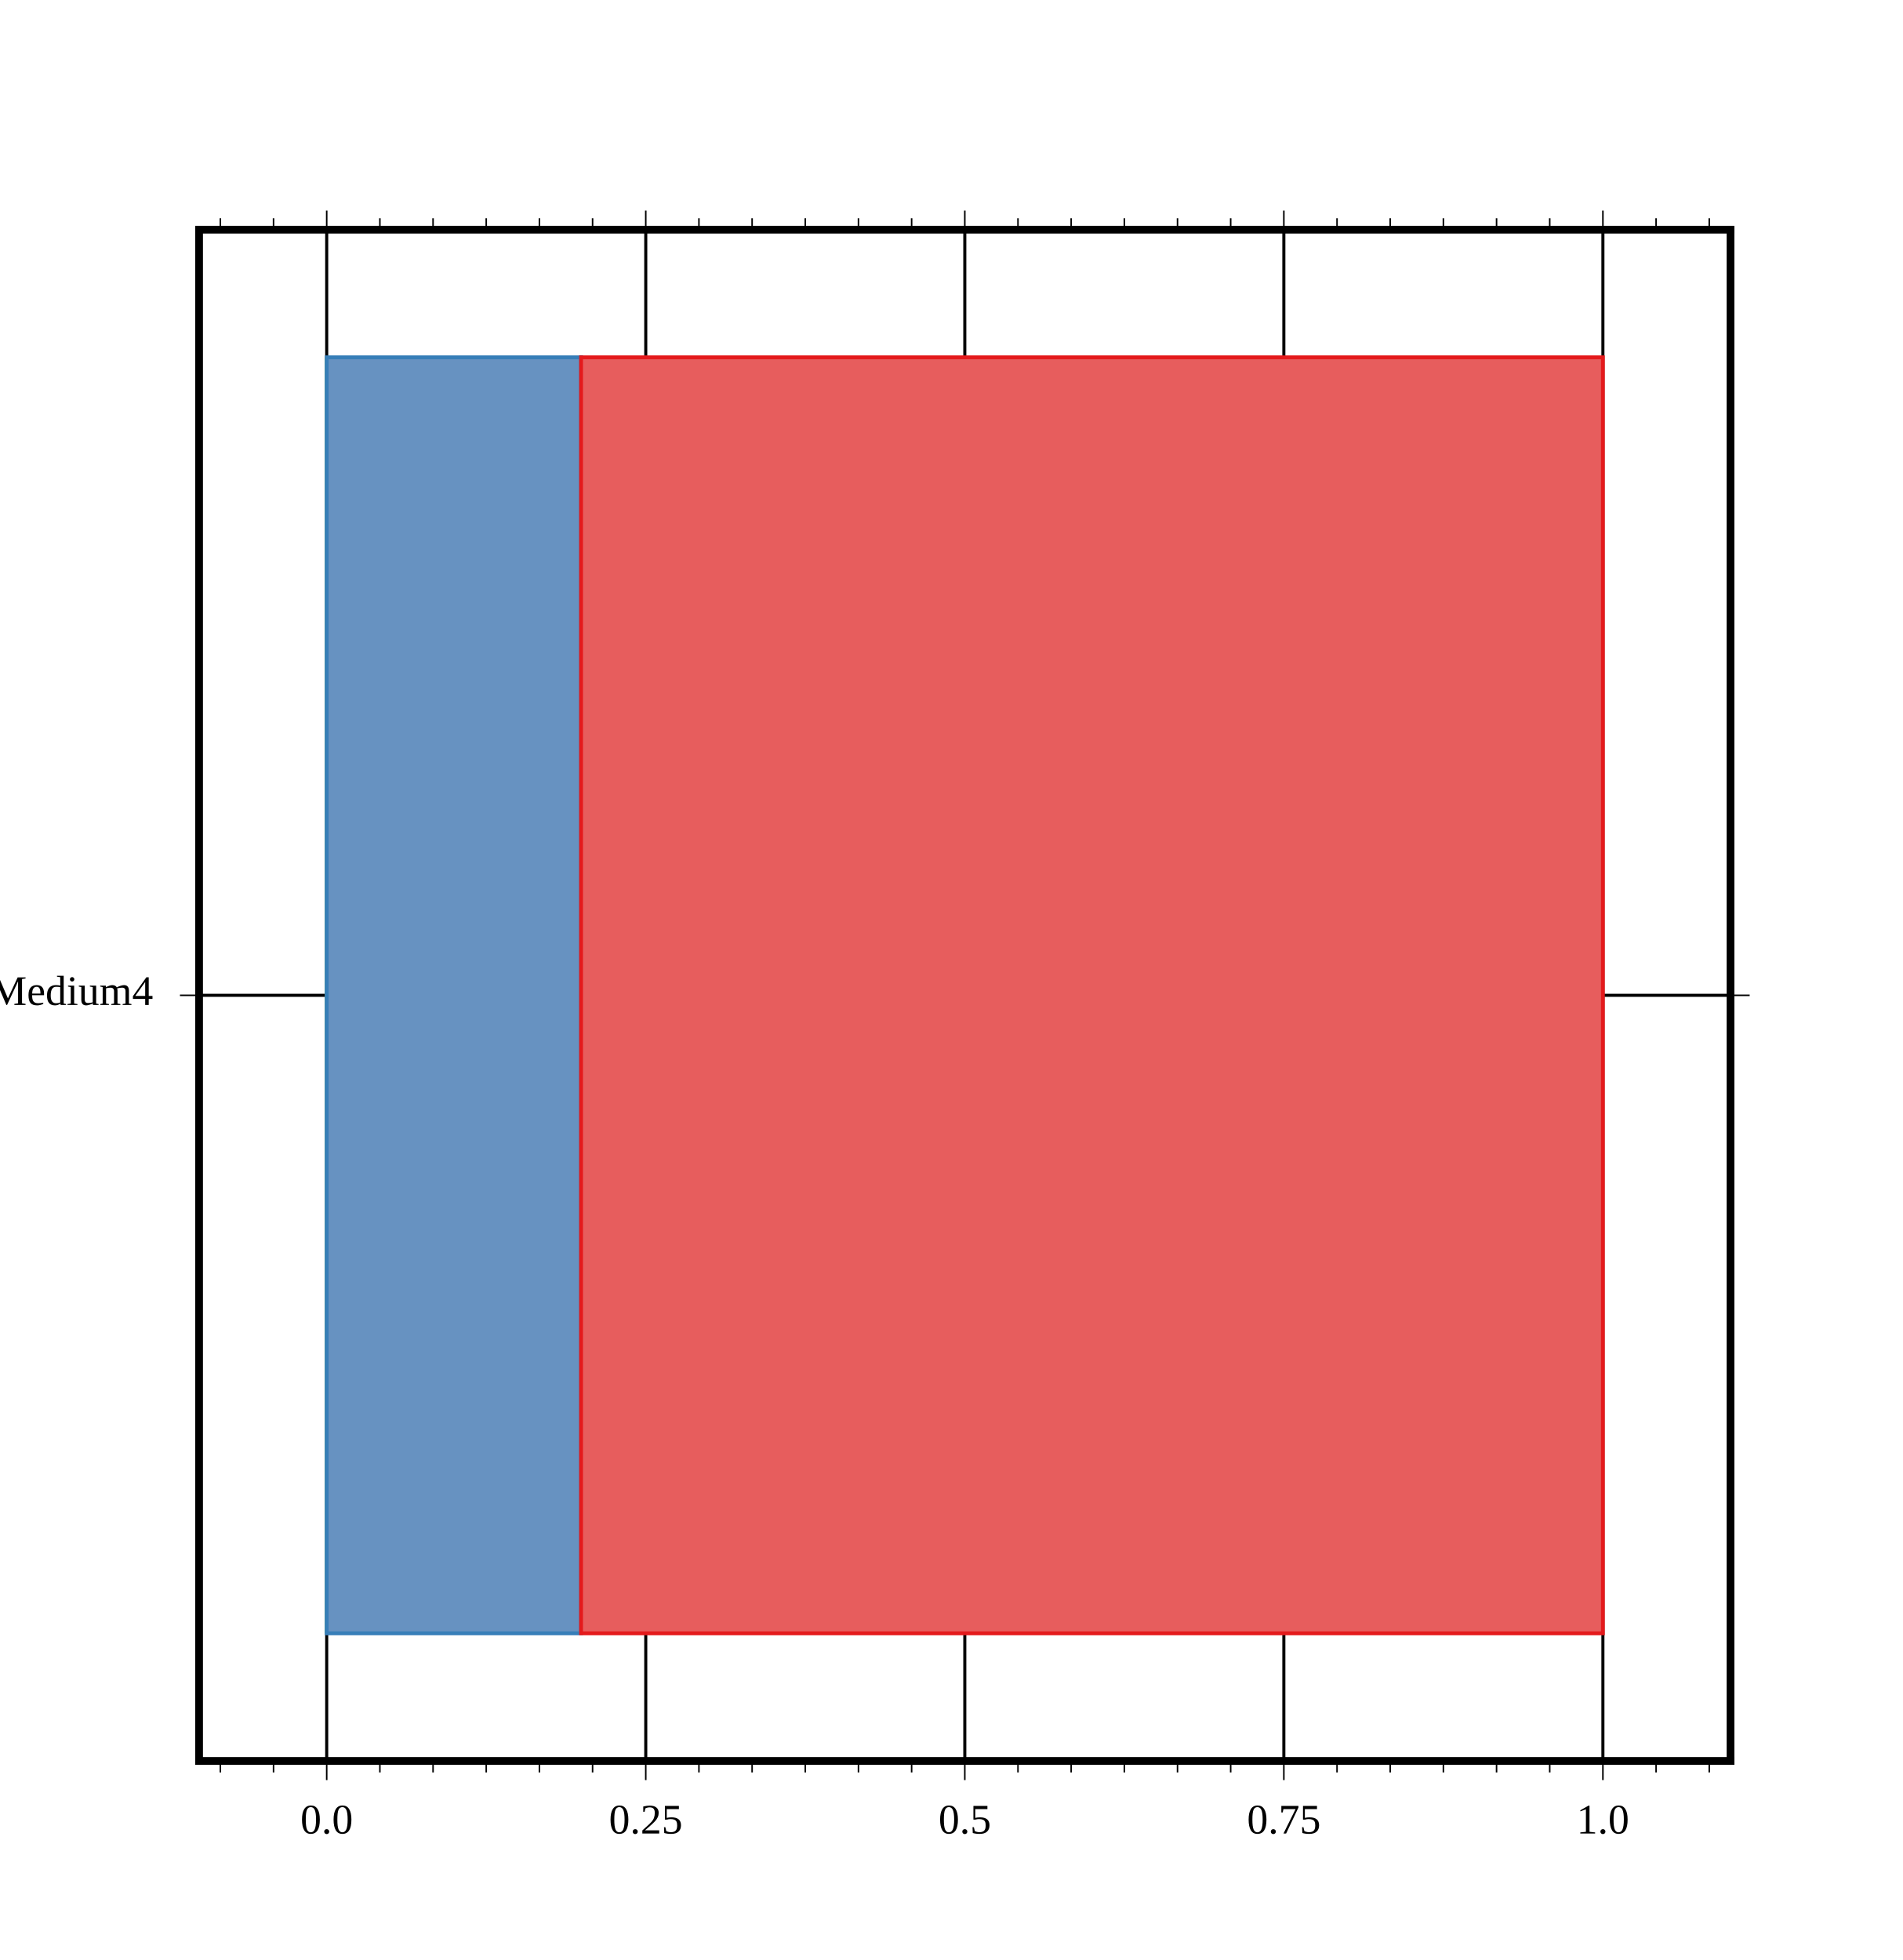
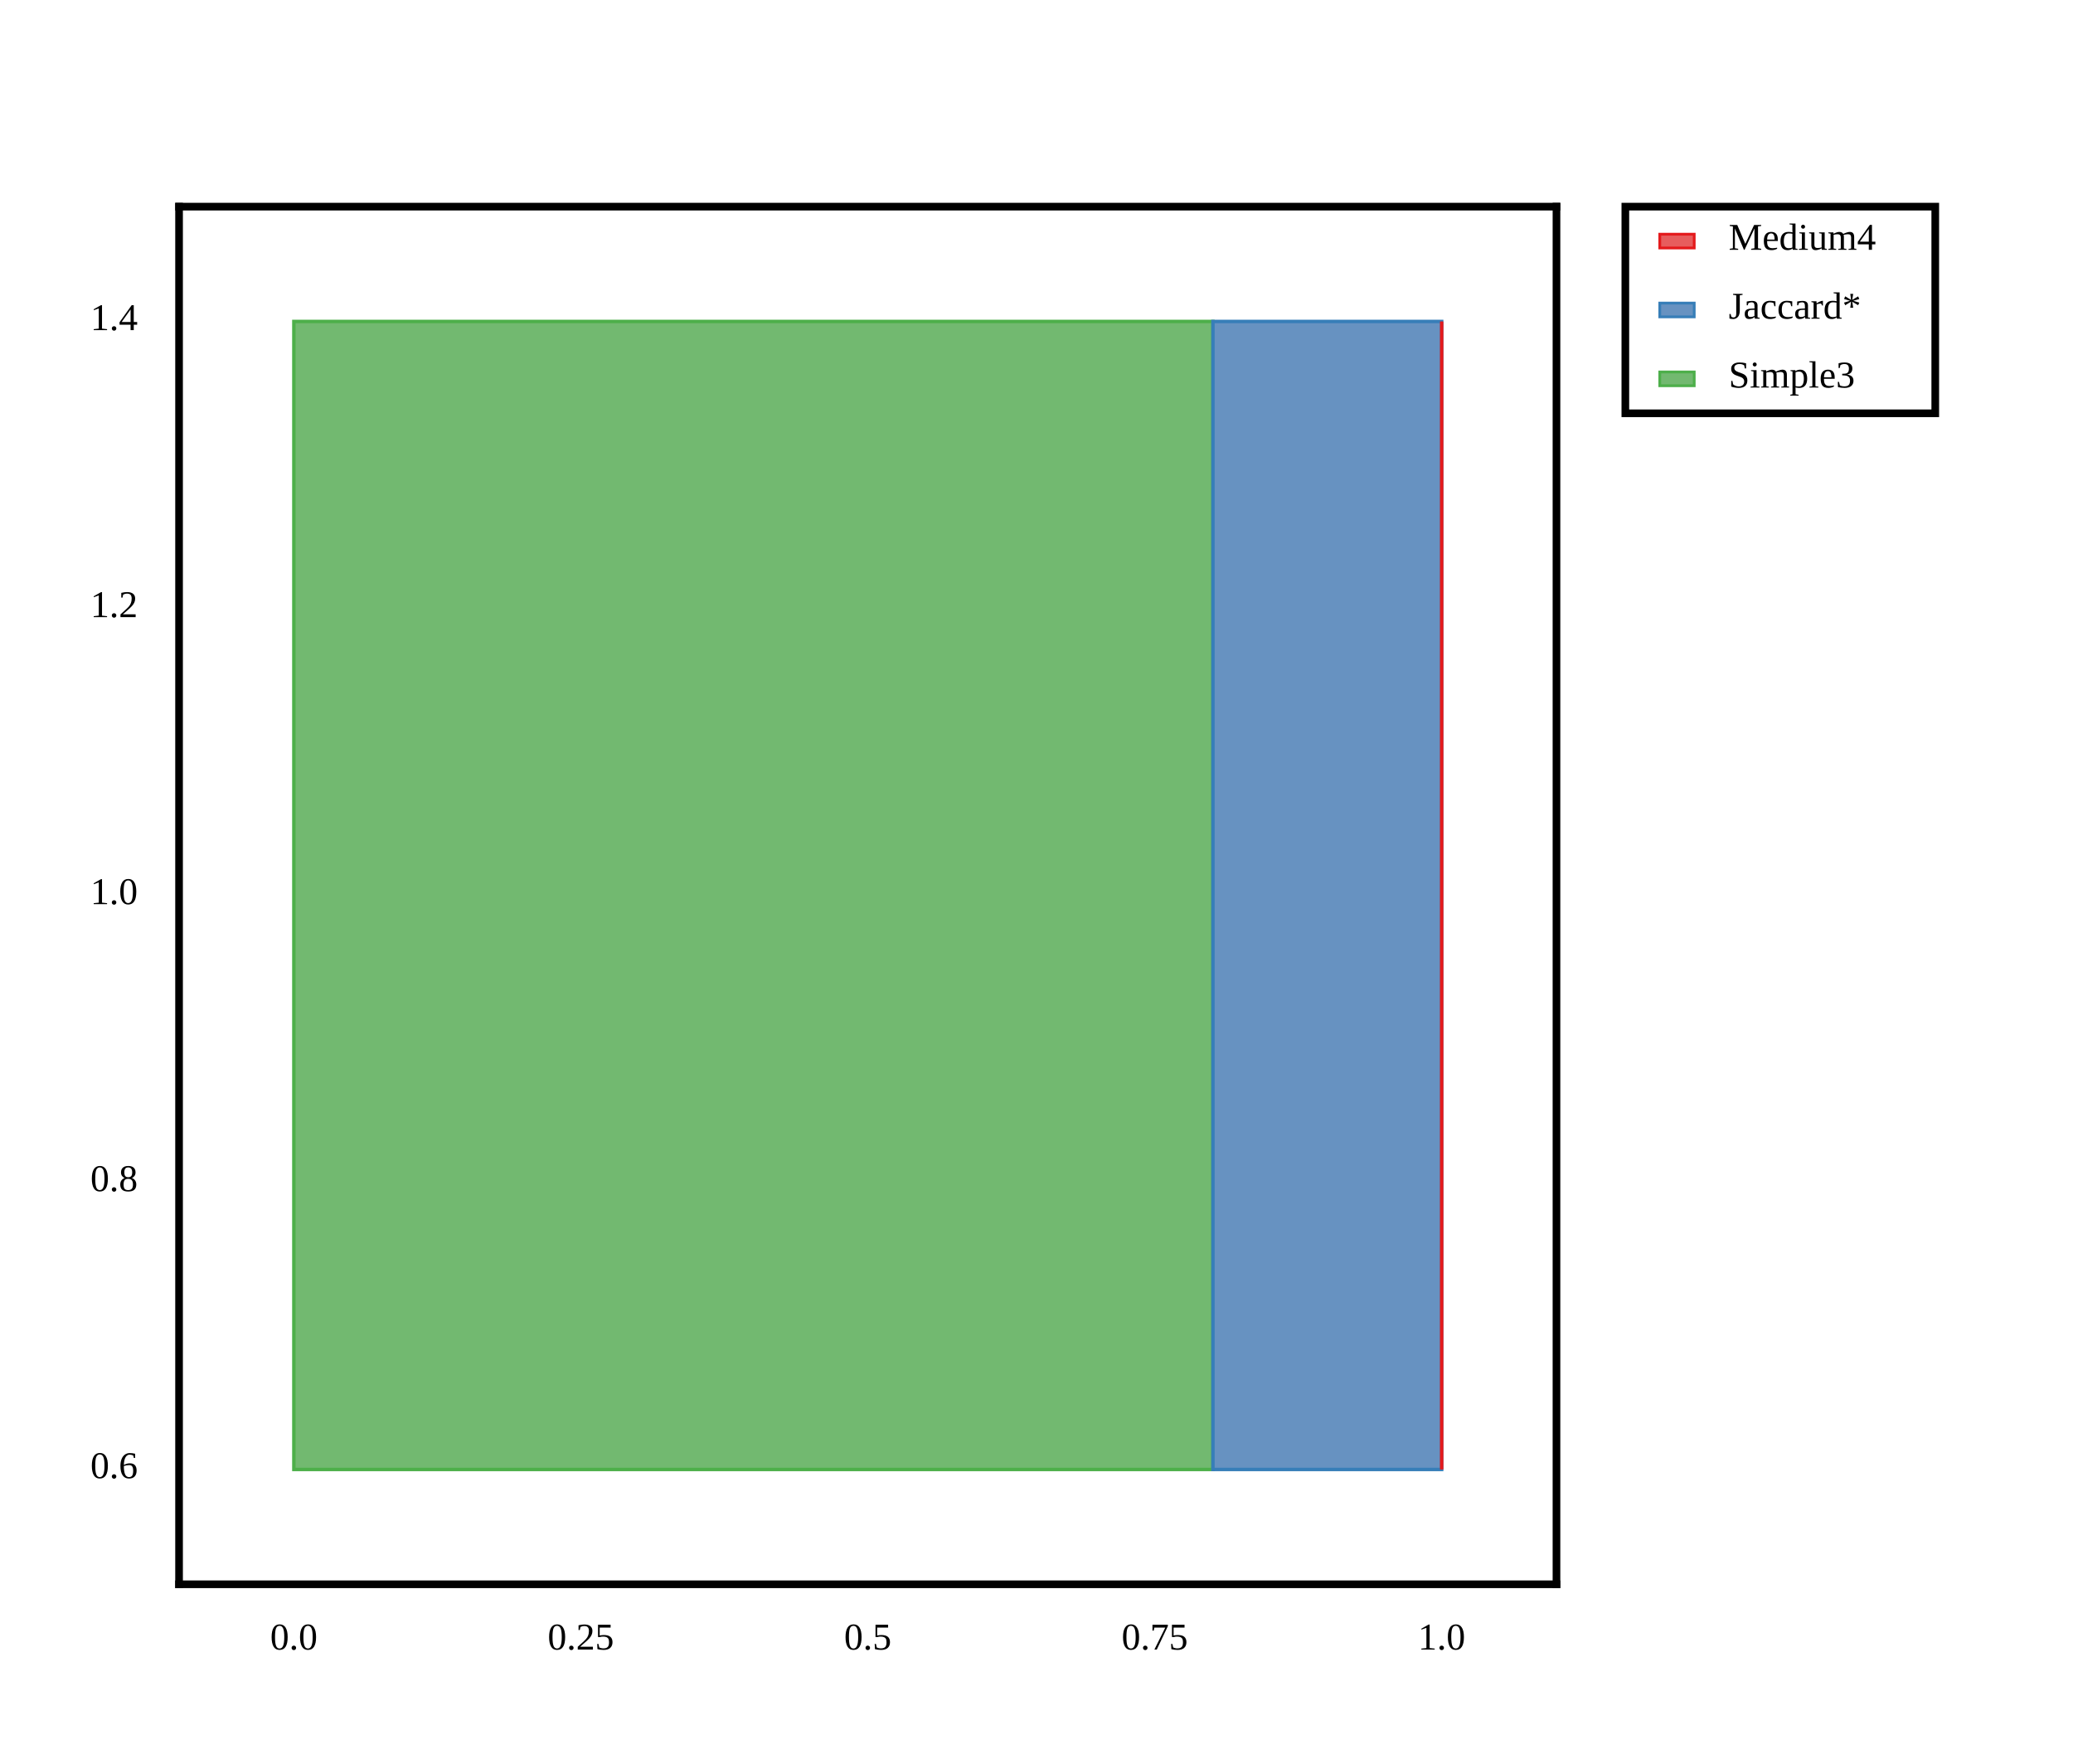
- <svg xmlns="http://www.w3.org/2000/svg" height="512" stroke-opacity="1" viewBox="0.0 0.0 497.0 512.0" font-size="1" width="497" stroke="rgb(0,0,0)" version="1.1">
+ <svg xmlns="http://www.w3.org/2000/svg" height="512" stroke-opacity="1" viewBox="0.0 0.0 602 512.0" font-size="1" width="602" stroke="rgb(0,0,0)" version="1.1">
  <defs />
-   <g stroke-linejoin="miter" stroke-opacity="1.0" fill-opacity="0.0" stroke="rgb(0,0,0)" stroke-width="0.8" fill="rgb(0,0,0)" stroke-linecap="butt" stroke-miterlimit="10.0">
-     <path d="M 52,260 h 400 " />
-   </g>
-   <g stroke-linejoin="miter" stroke-opacity="1.0" fill-opacity="0.0" stroke="rgb(0,0,0)" stroke-width="2.018" fill="rgb(0,0,0)" stroke-linecap="square" stroke-miterlimit="10.0">
+   <g stroke-linejoin="miter" stroke-opacity="1.0" fill-opacity="0.0" stroke="rgb(0,0,0)" stroke-width="2.221" fill="rgb(0,0,0)" stroke-linecap="square" stroke-miterlimit="10.0">
    <path d="M 52,460 v -400 M 452,460 v -400 " />
  </g>
-   <g stroke-linejoin="miter" stroke-opacity="1.0" fill-opacity="0.0" stroke="rgb(0,0,0)" stroke-width="0.4" fill="rgb(0,0,0)" stroke-linecap="butt" stroke-miterlimit="10.0">
-     <path d="M 452,260 h 5 " />
+   <g stroke-linejoin="miter" stroke-opacity="1.0" fill-opacity="1.0" font-size="11.0px" stroke="rgb(0,0,0)" stroke-width="2.221" fill="rgb(0,0,0)" stroke-linecap="butt" stroke-miterlimit="10.0">
+     <text dominant-baseline="middle" transform="matrix(1,0,0,1,40,93.3333)" stroke="none" text-anchor="end">1.4</text>
  </g>
-   <g stroke-linejoin="miter" stroke-opacity="1.0" fill-opacity="0.0" stroke="rgb(0,0,0)" stroke-width="0.4" fill="rgb(0,0,0)" stroke-linecap="butt" stroke-miterlimit="10.0">
-     <path d="M 47,260 h 5 " />
+   <g stroke-linejoin="miter" stroke-opacity="1.0" fill-opacity="1.0" font-size="11.0px" stroke="rgb(0,0,0)" stroke-width="2.221" fill="rgb(0,0,0)" stroke-linecap="butt" stroke-miterlimit="10.0">
+     <text dominant-baseline="middle" transform="matrix(1,0,0,1,40,176.6667)" stroke="none" text-anchor="end">1.2</text>
  </g>
-   <g stroke-linejoin="miter" stroke-opacity="1.0" fill-opacity="1.0" font-size="11.0px" stroke="rgb(0,0,0)" stroke-width="2.018" fill="rgb(0,0,0)" stroke-linecap="butt" stroke-miterlimit="10.0">
-     <text dominant-baseline="middle" transform="matrix(1,0,0,1,40,260)" stroke="none" text-anchor="end">Simple3 Medium4</text>
+   <g stroke-linejoin="miter" stroke-opacity="1.0" fill-opacity="1.0" font-size="11.0px" stroke="rgb(0,0,0)" stroke-width="2.221" fill="rgb(0,0,0)" stroke-linecap="butt" stroke-miterlimit="10.0">
+     <text dominant-baseline="middle" transform="matrix(1,0,0,1,40,260)" stroke="none" text-anchor="end">1.0</text>
  </g>
-   <g stroke-linejoin="miter" stroke-opacity="1.0" fill-opacity="0.0" stroke="rgb(0,0,0)" stroke-width="0.8" fill="rgb(0,0,0)" stroke-linecap="butt" stroke-miterlimit="10.0">
-     <path d="M 85.333,460 v -400 M 168.667,460 v -400 M 252,460 v -400 M 335.333,460 v -400 M 418.667,460 v -400 " />
+   <g stroke-linejoin="miter" stroke-opacity="1.0" fill-opacity="1.0" font-size="11.0px" stroke="rgb(0,0,0)" stroke-width="2.221" fill="rgb(0,0,0)" stroke-linecap="butt" stroke-miterlimit="10.0">
+     <text dominant-baseline="middle" transform="matrix(1,0,0,1,40,343.3333)" stroke="none" text-anchor="end">0.8</text>
  </g>
-   <g stroke-linejoin="miter" stroke-opacity="1.0" fill-opacity="0.0" stroke="rgb(0,0,0)" stroke-width="2.018" fill="rgb(0,0,0)" stroke-linecap="square" stroke-miterlimit="10.0">
+   <g stroke-linejoin="miter" stroke-opacity="1.0" fill-opacity="1.0" font-size="11.0px" stroke="rgb(0,0,0)" stroke-width="2.221" fill="rgb(0,0,0)" stroke-linecap="butt" stroke-miterlimit="10.0">
+     <text dominant-baseline="middle" transform="matrix(1,0,0,1,40,426.6667)" stroke="none" text-anchor="end">0.6</text>
+   </g>
+   <g stroke-linejoin="miter" stroke-opacity="1.0" fill-opacity="0.0" stroke="rgb(0,0,0)" stroke-width="2.221" fill="rgb(0,0,0)" stroke-linecap="square" stroke-miterlimit="10.0">
    <path d="M 52,460 h 400 M 52,60 h 400 " />
  </g>
-   <g stroke-linejoin="miter" stroke-opacity="1.0" fill-opacity="0.0" stroke="rgb(0,0,0)" stroke-width="0.4" fill="rgb(0,0,0)" stroke-linecap="butt" stroke-miterlimit="10.0">
-     <path d="M 57.556,60 v -3 M 71.444,60 v -3 M 99.222,60 v -3 M 113.111,60 v -3 M 127,60 v -3 M 140.889,60 v -3 M 154.778,60 v -3 M 182.556,60 v -3 M 196.444,60 v -3 M 210.333,60 v -3 M 224.222,60 v -3 M 238.111,60 v -3 M 265.889,60 v -3 M 279.778,60 v -3 M 293.667,60 v -3 M 307.556,60 v -3 M 321.444,60 v -3 M 349.222,60 v -3 M 363.111,60 v -3 M 377,60 v -3 M 390.889,60 v -3 M 404.778,60 v -3 M 432.556,60 v -3 M 446.444,60 v -3 " />
-   </g>
-   <g stroke-linejoin="miter" stroke-opacity="1.0" fill-opacity="0.0" stroke="rgb(0,0,0)" stroke-width="0.4" fill="rgb(0,0,0)" stroke-linecap="butt" stroke-miterlimit="10.0">
-     <path d="M 85.333,60 v -5 M 168.667,60 v -5 M 252,60 v -5 M 335.333,60 v -5 M 418.667,60 v -5 " />
-   </g>
-   <g stroke-linejoin="miter" stroke-opacity="1.0" fill-opacity="0.0" stroke="rgb(0,0,0)" stroke-width="0.4" fill="rgb(0,0,0)" stroke-linecap="butt" stroke-miterlimit="10.0">
-     <path d="M 57.556,463 v -3 M 71.444,463 v -3 M 99.222,463 v -3 M 113.111,463 v -3 M 127,463 v -3 M 140.889,463 v -3 M 154.778,463 v -3 M 182.556,463 v -3 M 196.444,463 v -3 M 210.333,463 v -3 M 224.222,463 v -3 M 238.111,463 v -3 M 265.889,463 v -3 M 279.778,463 v -3 M 293.667,463 v -3 M 307.556,463 v -3 M 321.444,463 v -3 M 349.222,463 v -3 M 363.111,463 v -3 M 377,463 v -3 M 390.889,463 v -3 M 404.778,463 v -3 M 432.556,463 v -3 M 446.444,463 v -3 " />
-   </g>
-   <g stroke-linejoin="miter" stroke-opacity="1.0" fill-opacity="0.0" stroke="rgb(0,0,0)" stroke-width="0.4" fill="rgb(0,0,0)" stroke-linecap="butt" stroke-miterlimit="10.0">
-     <path d="M 85.333,465 v -5 M 168.667,465 v -5 M 252,465 v -5 M 335.333,465 v -5 M 418.667,465 v -5 " />
-   </g>
-   <g stroke-linejoin="miter" stroke-opacity="1.0" fill-opacity="1.0" font-size="11.0px" stroke="rgb(0,0,0)" stroke-width="2.018" fill="rgb(0,0,0)" stroke-linecap="butt" stroke-miterlimit="10.0">
+   <g stroke-linejoin="miter" stroke-opacity="1.0" fill-opacity="1.0" font-size="11.0px" stroke="rgb(0,0,0)" stroke-width="2.221" fill="rgb(0,0,0)" stroke-linecap="butt" stroke-miterlimit="10.0">
    <text dominant-baseline="text-before-edge" transform="matrix(1,0,0,1,418.6667,472)" stroke="none" text-anchor="middle">1.0</text>
  </g>
-   <g stroke-linejoin="miter" stroke-opacity="1.0" fill-opacity="1.0" font-size="11.0px" stroke="rgb(0,0,0)" stroke-width="2.018" fill="rgb(0,0,0)" stroke-linecap="butt" stroke-miterlimit="10.0">
+   <g stroke-linejoin="miter" stroke-opacity="1.0" fill-opacity="1.0" font-size="11.0px" stroke="rgb(0,0,0)" stroke-width="2.221" fill="rgb(0,0,0)" stroke-linecap="butt" stroke-miterlimit="10.0">
    <text dominant-baseline="text-before-edge" transform="matrix(1,0,0,1,335.3333,472)" stroke="none" text-anchor="middle">0.75</text>
  </g>
-   <g stroke-linejoin="miter" stroke-opacity="1.0" fill-opacity="1.0" font-size="11.0px" stroke="rgb(0,0,0)" stroke-width="2.018" fill="rgb(0,0,0)" stroke-linecap="butt" stroke-miterlimit="10.0">
+   <g stroke-linejoin="miter" stroke-opacity="1.0" fill-opacity="1.0" font-size="11.0px" stroke="rgb(0,0,0)" stroke-width="2.221" fill="rgb(0,0,0)" stroke-linecap="butt" stroke-miterlimit="10.0">
    <text dominant-baseline="text-before-edge" transform="matrix(1,0,0,1,252,472)" stroke="none" text-anchor="middle">0.5</text>
  </g>
-   <g stroke-linejoin="miter" stroke-opacity="1.0" fill-opacity="1.0" font-size="11.0px" stroke="rgb(0,0,0)" stroke-width="2.018" fill="rgb(0,0,0)" stroke-linecap="butt" stroke-miterlimit="10.0">
+   <g stroke-linejoin="miter" stroke-opacity="1.0" fill-opacity="1.0" font-size="11.0px" stroke="rgb(0,0,0)" stroke-width="2.221" fill="rgb(0,0,0)" stroke-linecap="butt" stroke-miterlimit="10.0">
    <text dominant-baseline="text-before-edge" transform="matrix(1,0,0,1,168.6667,472)" stroke="none" text-anchor="middle">0.25</text>
  </g>
-   <g stroke-linejoin="miter" stroke-opacity="1.0" fill-opacity="1.0" font-size="11.0px" stroke="rgb(0,0,0)" stroke-width="2.018" fill="rgb(0,0,0)" stroke-linecap="butt" stroke-miterlimit="10.0">
+   <g stroke-linejoin="miter" stroke-opacity="1.0" fill-opacity="1.0" font-size="11.0px" stroke="rgb(0,0,0)" stroke-width="2.221" fill="rgb(0,0,0)" stroke-linecap="butt" stroke-miterlimit="10.0">
    <text dominant-baseline="text-before-edge" transform="matrix(1,0,0,1,85.3333,472)" stroke="none" text-anchor="middle">0.0</text>
  </g>
  <g stroke-linejoin="miter" stroke-opacity="1.0" fill-opacity="1.0" stroke="rgb(77,175,74)" stroke-width="1.0" fill="rgb(114,185,112)" stroke-linecap="butt" stroke-miterlimit="10.0">
    <defs>
      <clipPath id="SimpleMediummyClip1">
        <path d="M 452,460 l -0,-400 h -400 l -0,400 Z" />
      </clipPath>
    </defs>
    <g clip-path="url(#SimpleMediummyClip1)">
-       <path d="M 85.333,426.667 v -333.333 h 0 v 333.333 Z" />
+       <path d="M 85.333,426.667 v -333.333 h 266.901 v 333.333 Z" />
    </g>
  </g>
  <g stroke-linejoin="miter" stroke-opacity="1.0" fill-opacity="1.0" stroke="rgb(55,126,184)" stroke-width="1.0" fill="rgb(103,146,193)" stroke-linecap="butt" stroke-miterlimit="10.0">
    <defs>
      <clipPath id="SimpleMediummyClip2">
        <path d="M 452,460 l -0,-400 h -400 l -0,400 Z" />
      </clipPath>
    </defs>
    <g clip-path="url(#SimpleMediummyClip2)">
-       <path d="M 85.333,426.667 v -333.333 h 66.432 v 333.333 Z" />
+       <path d="M 352.234,426.667 v -333.333 h 66.432 v 333.333 Z" />
    </g>
  </g>
  <g stroke-linejoin="miter" stroke-opacity="1.0" fill-opacity="1.0" stroke="rgb(228,26,28)" stroke-width="1.0" fill="rgb(231,93,93)" stroke-linecap="butt" stroke-miterlimit="10.0">
    <defs>
      <clipPath id="SimpleMediummyClip3">
        <path d="M 452,460 l -0,-400 h -400 l -0,400 Z" />
      </clipPath>
    </defs>
    <g clip-path="url(#SimpleMediummyClip3)">
-       <path d="M 151.766,426.667 v -333.333 h 266.901 v 333.333 Z" />
+       <path d="M 418.667,426.667 v -333.333 h 0 v 333.333 Z" />
    </g>
  </g>
-   <g stroke-linejoin="miter" stroke-opacity="1.0" fill-opacity="1.0" font-size="11.0px" stroke="rgb(0,0,0)" stroke-width="2.018" fill="rgb(0,0,0)" stroke-linecap="butt" stroke-miterlimit="10.0">
+   <g stroke-linejoin="miter" stroke-opacity="1.0" fill-opacity="1.0" font-size="11.0px" stroke="rgb(0,0,0)" stroke-width="2.221" fill="rgb(0,0,0)" stroke-linecap="butt" stroke-miterlimit="10.0">
    <text dominant-baseline="text-after-edge" transform="matrix(1,0,0,1,252,40)" stroke="none" text-anchor="middle" />
  </g>
+   <g stroke-linejoin="miter" stroke-opacity="1.0" fill-opacity="0.0" stroke="rgb(0,0,0)" stroke-width="2.221" fill="rgb(0,0,0)" stroke-linecap="butt" stroke-miterlimit="10.0">
+     <path d="M 562,120 l -0,-60 h -90 l -0,60 Z" />
+   </g>
+   <g stroke-linejoin="miter" stroke-opacity="1.0" fill-opacity="1.0" font-size="11.0px" stroke="rgb(0,0,0)" stroke-width="2.221" fill="rgb(0,0,0)" stroke-linecap="butt" stroke-miterlimit="10.0">
+     <text dominant-baseline="middle" transform="matrix(1,0,0,1,502,110)" stroke="none" text-anchor="start">Simple3</text>
+   </g>
+   <g stroke-linejoin="miter" stroke-opacity="1.0" fill-opacity="1.0" stroke="rgb(77,175,74)" stroke-width="0.8" fill="rgb(114,185,112)" stroke-linecap="butt" stroke-miterlimit="10.0">
+     <path d="M 482,108 l 10,0 v 4 l -10,0 Z" />
+   </g>
+   <g stroke-linejoin="miter" stroke-opacity="1.0" fill-opacity="1.0" font-size="11.0px" stroke="rgb(0,0,0)" stroke-width="2.221" fill="rgb(0,0,0)" stroke-linecap="butt" stroke-miterlimit="10.0">
+     <text dominant-baseline="middle" transform="matrix(1,0,0,1,502,90)" stroke="none" text-anchor="start">Jaccard*</text>
+   </g>
+   <g stroke-linejoin="miter" stroke-opacity="1.0" fill-opacity="1.0" stroke="rgb(55,126,184)" stroke-width="0.8" fill="rgb(103,146,193)" stroke-linecap="butt" stroke-miterlimit="10.0">
+     <path d="M 482,88 l 10,0 v 4 l -10,0 Z" />
+   </g>
+   <g stroke-linejoin="miter" stroke-opacity="1.0" fill-opacity="1.0" font-size="11.0px" stroke="rgb(0,0,0)" stroke-width="2.221" fill="rgb(0,0,0)" stroke-linecap="butt" stroke-miterlimit="10.0">
+     <text dominant-baseline="middle" transform="matrix(1,0,0,1,502,70)" stroke="none" text-anchor="start">Medium4</text>
+   </g>
+   <g stroke-linejoin="miter" stroke-opacity="1.0" fill-opacity="1.0" stroke="rgb(228,26,28)" stroke-width="0.8" fill="rgb(231,93,93)" stroke-linecap="butt" stroke-miterlimit="10.0">
+     <path d="M 482,68 l 10,0 v 4 l -10,0 Z" />
+   </g>
</svg>
